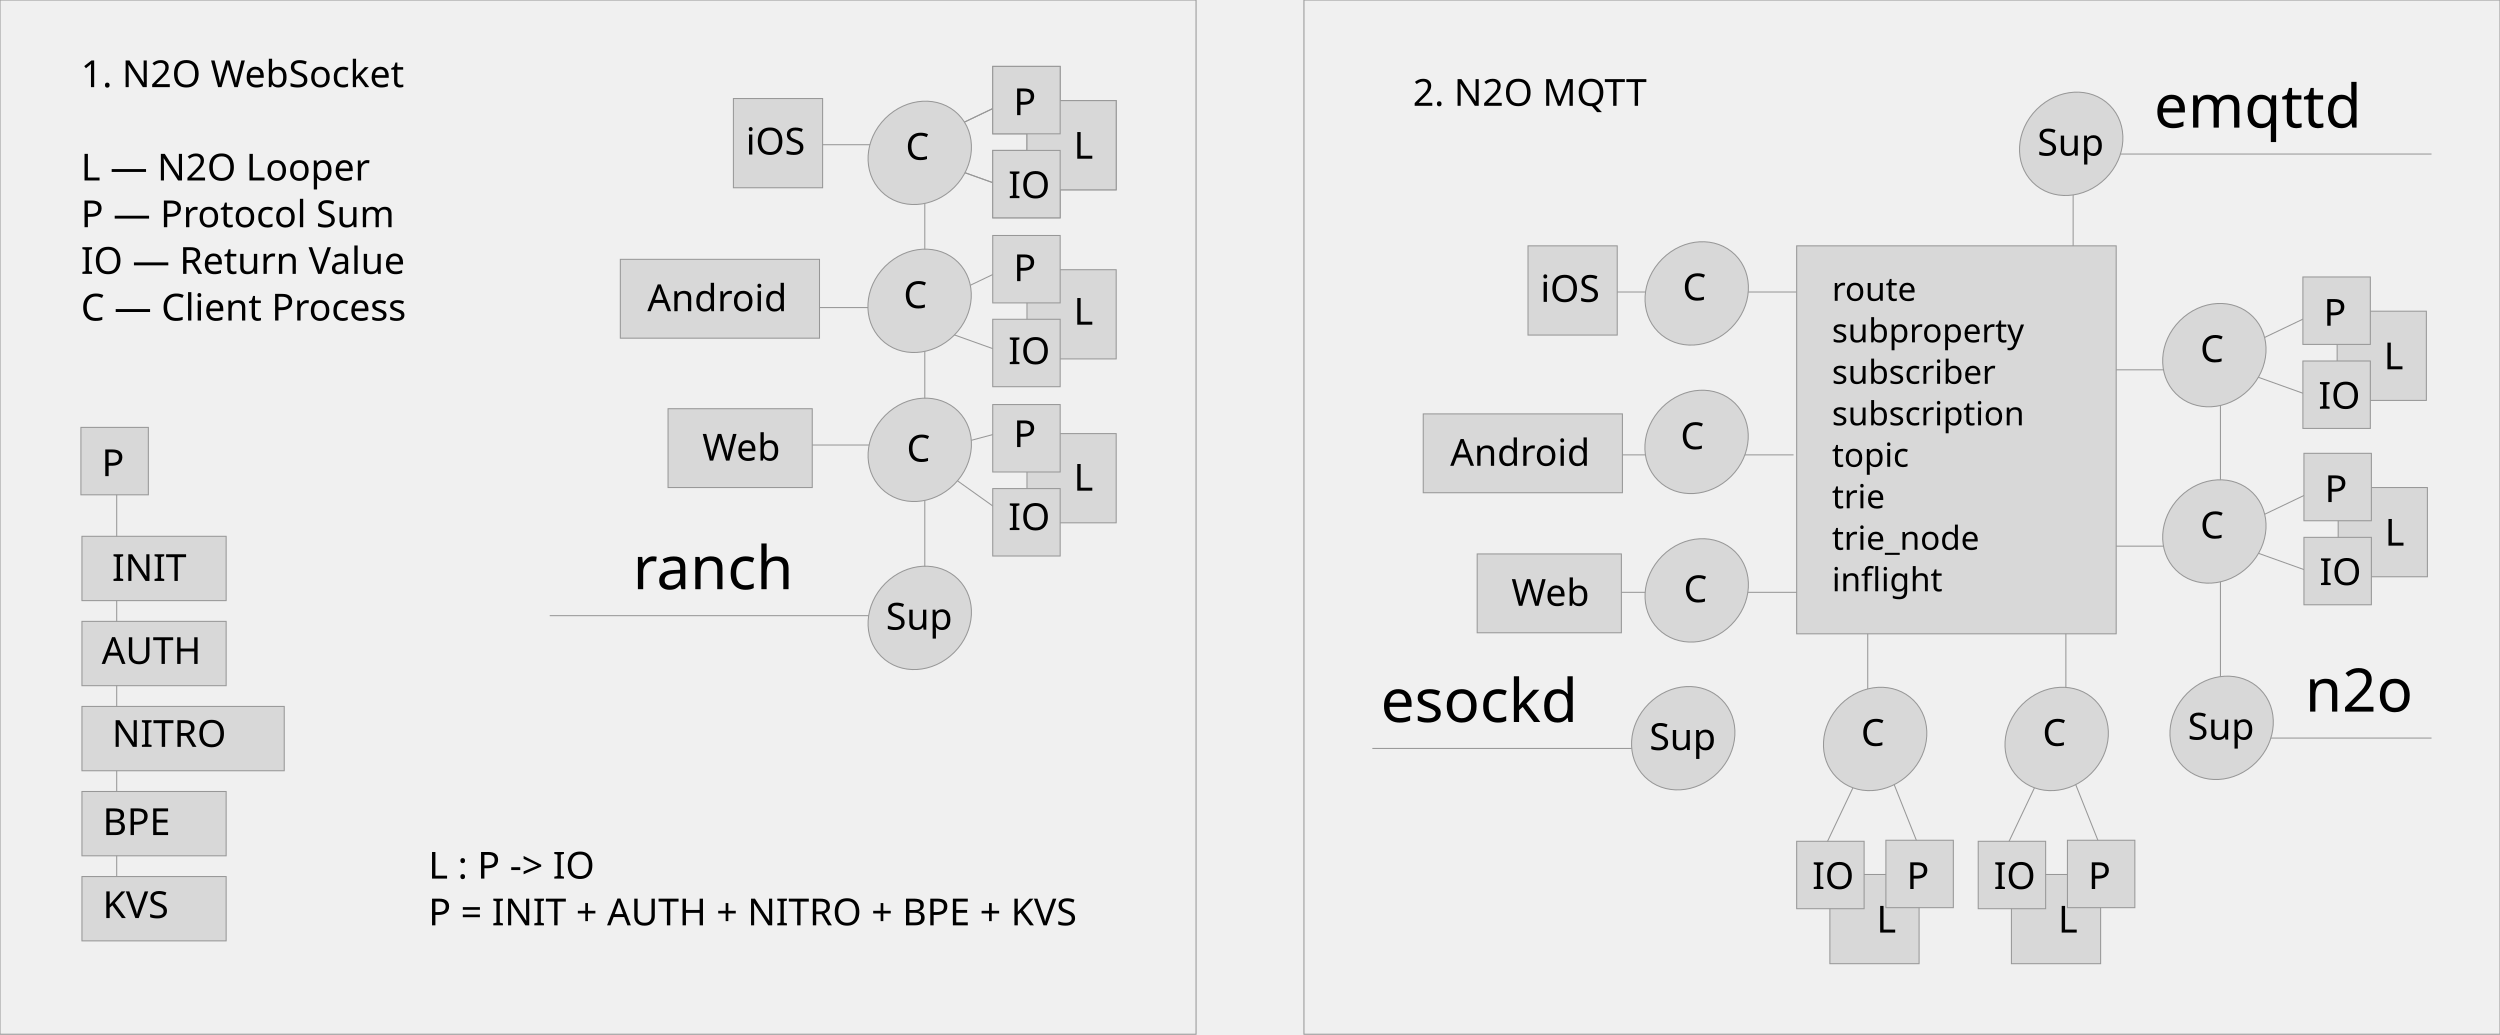
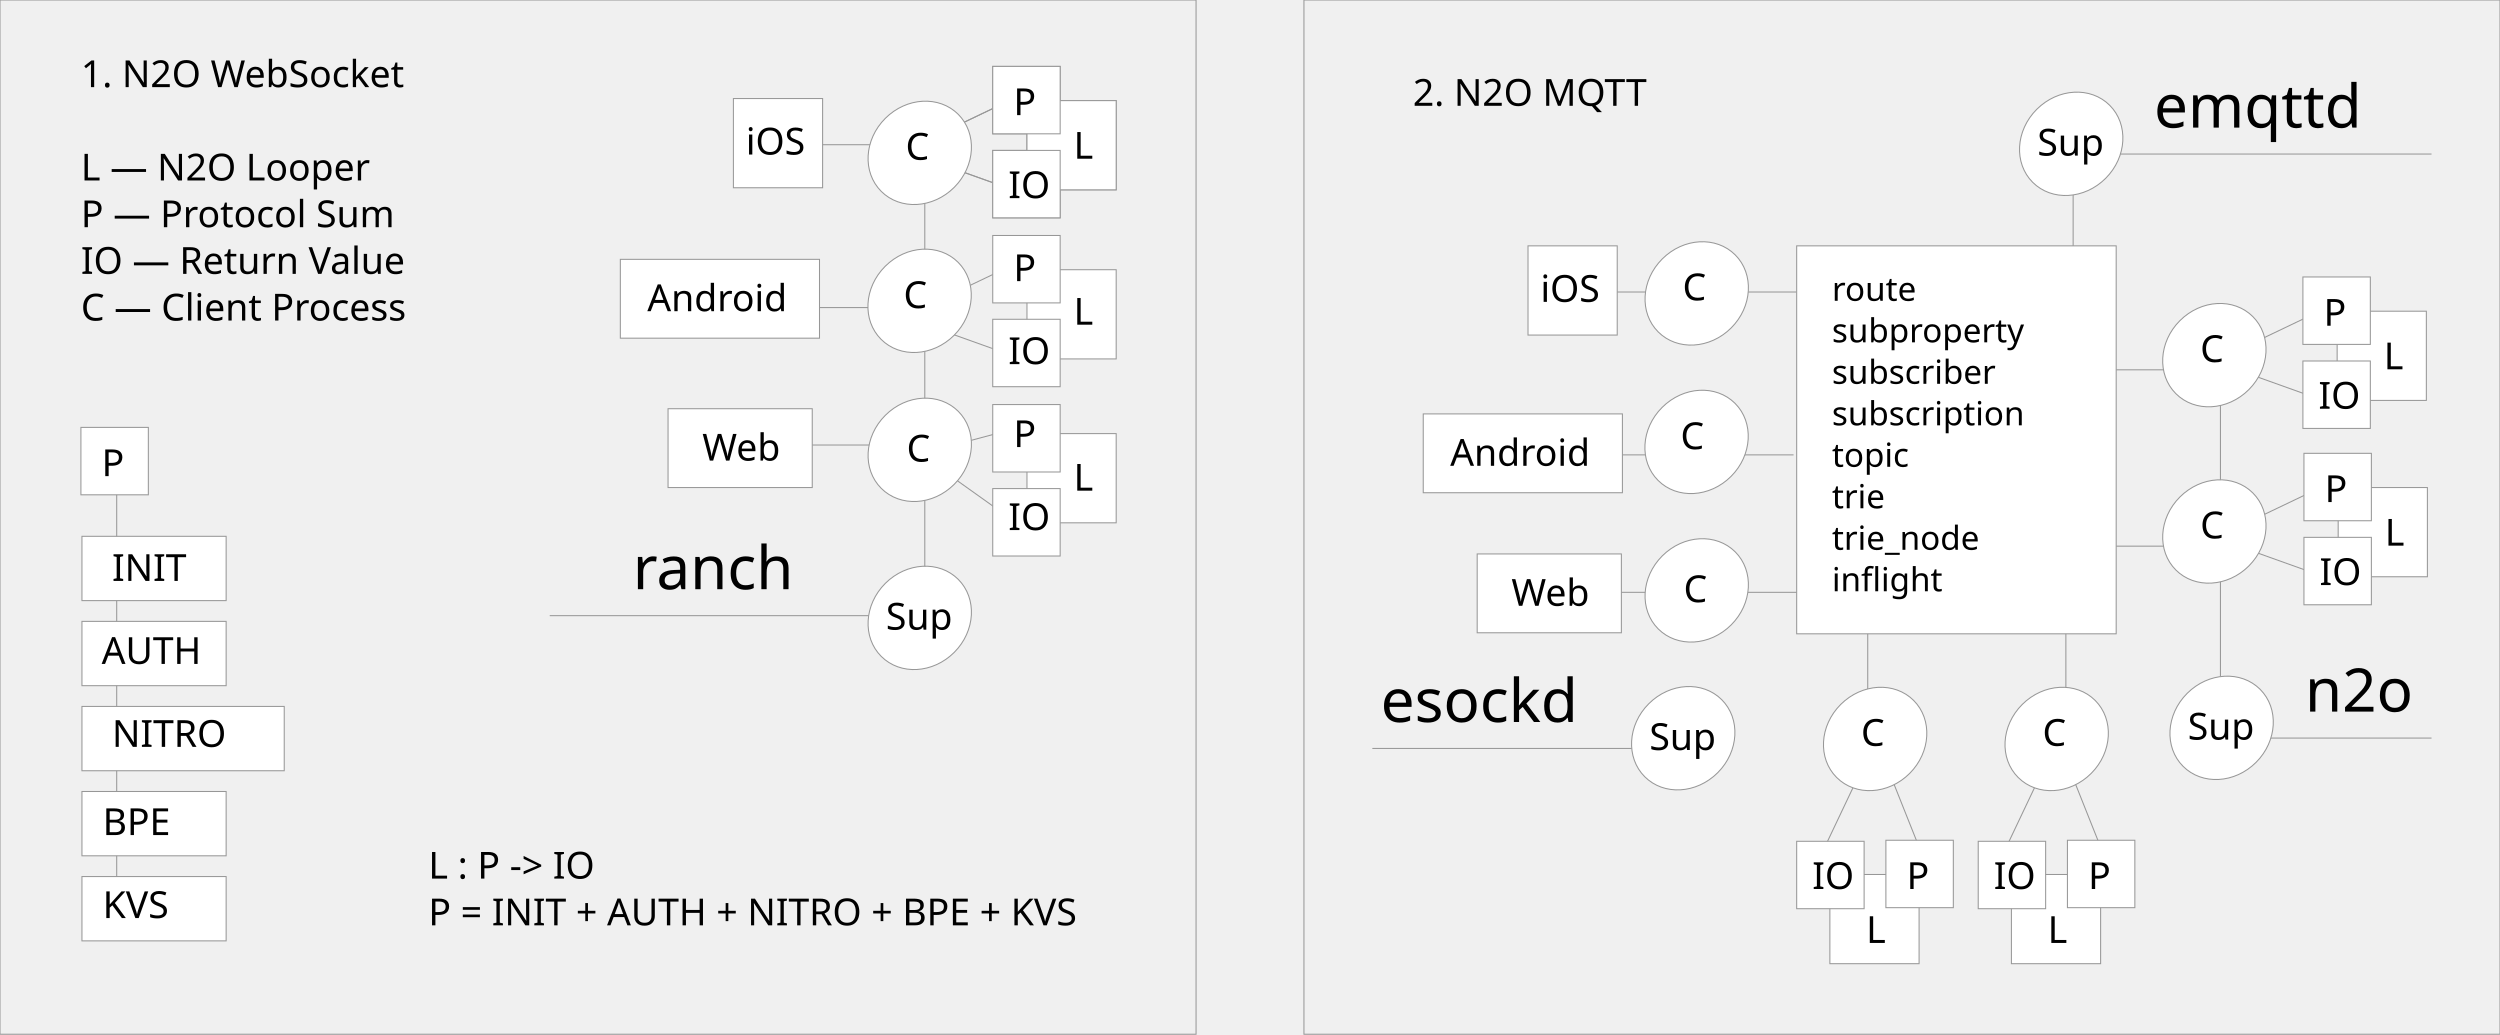
<svg xmlns="http://www.w3.org/2000/svg" width="2410px" height="997px" viewBox="0 0 2410 997" version="1.1">
  <defs />
  <g id="Page-1" stroke="none" stroke-width="1" fill="none" fill-rule="evenodd">
    <g id="WebSocket-+-MQTT">
      <g id="WebSocket">
        <g id="Group-+-Rectangle-35">
          <g id="Group" transform="translate(78, 50)">
            <g transform="translate(0, 362)">
              <path d="M34.5,55.5 L34.5,472.5" id="Line-Copy-9" stroke="#979797" stroke-linecap="square" />
              <g id="Rectangle-13-+-INIT" transform="translate(1, 105)">
-                 <rect id="Rectangle-13" stroke="#979797" fill="#D8D8D8" x="0" y="0" width="139" height="62" />
+                 <rect id="Rectangle-13" stroke="#979797" fill="#FFFFFF" x="0" y="0" width="139" height="62" />
                <text id="INIT" font-family="Geometria" font-size="36" font-weight="260" fill="#000000">
                  <tspan x="29" y="43">INIT</tspan>
                </text>
              </g>
              <g id="Rectangle-1-Copy-6-+-P-Copy-3">
-                 <rect id="Rectangle-1-Copy-6" stroke="#979797" fill="#D8D8D8" x="0" y="0" width="65" height="65" />
+                 <rect id="Rectangle-1-Copy-6" stroke="#979797" fill="#FFFFFF" x="0" y="0" width="65" height="65" />
                <text id="P-Copy-3" font-family="Geometria" font-size="36" font-weight="260" fill="#000000">
                  <tspan x="20" y="47">P</tspan>
                </text>
              </g>
              <g id="Rectangle-13-Copy-2-+-NITRO" transform="translate(1, 269)">
-                 <rect id="Rectangle-13-Copy-2" stroke="#979797" fill="#D8D8D8" x="0" y="0" width="195" height="62" />
+                 <rect id="Rectangle-13-Copy-2" stroke="#979797" fill="#FFFFFF" x="0" y="0" width="195" height="62" />
                <text id="NITRO" font-family="Geometria" font-size="36" font-weight="260" fill="#000000">
                  <tspan x="29" y="39">NITRO</tspan>
                </text>
              </g>
              <g id="Rectangle-13-Copy-3-+-BPE" transform="translate(1, 351)">
-                 <rect id="Rectangle-13-Copy-3" stroke="#979797" fill="#D8D8D8" x="0" y="0" width="139" height="62" />
+                 <rect id="Rectangle-13-Copy-3" stroke="#979797" fill="#FFFFFF" x="0" y="0" width="139" height="62" />
                <text id="BPE" font-family="Geometria" font-size="36" font-weight="260" fill="#000000">
                  <tspan x="20" y="42">BPE</tspan>
                </text>
              </g>
              <g id="Rectangle-13-Copy-4-+-KVS" transform="translate(1, 433)">
-                 <rect id="Rectangle-13-Copy-4" stroke="#979797" fill="#D8D8D8" x="0" y="0" width="139" height="62" />
+                 <rect id="Rectangle-13-Copy-4" stroke="#979797" fill="#FFFFFF" x="0" y="0" width="139" height="62" />
                <text id="KVS" font-family="Geometria" font-size="36" font-weight="260" fill="#000000">
                  <tspan x="20" y="40">KVS</tspan>
                </text>
              </g>
              <g id="Rectangle-13-Copy-+-AUTH" transform="translate(1, 187)">
-                 <rect id="Rectangle-13-Copy" stroke="#979797" fill="#D8D8D8" x="0" y="0" width="139" height="62" />
+                 <rect id="Rectangle-13-Copy" stroke="#979797" fill="#FFFFFF" x="0" y="0" width="139" height="62" />
                <text id="AUTH" font-family="Geometria" font-size="36" font-weight="260" fill="#000000">
                  <tspan x="19" y="41">AUTH</tspan>
                </text>
              </g>
            </g>
            <text id="1.-N2O-WebSocket" font-family="Geometria" font-size="36" font-weight="260" fill="#000000">
              <tspan x="0" y="34">1. N2O WebSocket</tspan>
              <tspan x="0" y="79" />
              <tspan x="0" y="124">L — N2O Looper</tspan>
              <tspan x="0" y="169">P — Protocol Sum</tspan>
              <tspan x="0" y="214">IO — Return Value</tspan>
              <tspan x="0" y="259">C — Client Process</tspan>
            </text>
            <text id="L-:-P--&gt;-IO" font-family="Geometria" font-size="36" font-weight="260" fill="#000000">
              <tspan x="335" y="797">L : P -&gt; IO</tspan>
              <tspan x="335" y="842">P = INIT + AUTH + NITRO + BPE + KVS</tspan>
            </text>
            <g transform="translate(452, 14)">
              <g id="Line-+-Rectangle-7-Copy-+-iOS" transform="translate(177, 31)">
                <path d="M43.5,44.5 L168.5,44.5" id="Line" stroke="#979797" stroke-linecap="square" />
                <g id="Rectangle-7-Copy-+-iOS">
-                   <rect id="Rectangle-7-Copy" stroke="#979797" fill="#D8D8D8" x="0" y="0" width="86" height="86" />
+                   <rect id="Rectangle-7-Copy" stroke="#979797" fill="#FFFFFF" x="0" y="0" width="86" height="86" />
                  <text id="iOS" font-family="Geometria" font-size="36" font-weight="260" fill="#000000">
                    <tspan x="12" y="54">iOS</tspan>
                  </text>
                </g>
              </g>
              <g id="Line-Copy-+-Rectangle-18-+-Android" transform="translate(68, 186)">
                <path d="M164.143,46.5 L260.143,46.5" id="Line-Copy" stroke="#979797" stroke-linecap="square" />
                <g id="Rectangle-18-+-Android">
-                   <rect id="Rectangle-18" stroke="#979797" fill="#D8D8D8" x="0" y="0" width="192" height="76" />
+                   <rect id="Rectangle-18" stroke="#979797" fill="#FFFFFF" x="0" y="0" width="192" height="76" />
                  <text id="Android" font-family="Geometria" font-size="36" font-weight="260" fill="#000000">
                    <tspan x="26" y="50">Android</tspan>
                  </text>
                </g>
              </g>
              <g id="Line-Copy-2-+-Rectangle-18-Copy-+-Web" transform="translate(114, 330)">
                <path d="M114.5,35 L237,35" id="Line-Copy-2" stroke="#979797" stroke-linecap="square" />
                <g id="Rectangle-18-Copy-+-Web">
-                   <rect id="Rectangle-18-Copy" stroke="#979797" fill="#D8D8D8" x="0" y="0" width="139" height="76" />
+                   <rect id="Rectangle-18-Copy" stroke="#979797" fill="#FFFFFF" x="0" y="0" width="139" height="76" />
                  <text id="Web" font-family="Geometria" font-size="36" font-weight="260" fill="#000000">
                    <tspan x="33" y="50">Web</tspan>
                  </text>
                </g>
              </g>
              <g>
                <g>
                  <g id="Line-Copy-3-+-Line-Copy-4-+-Rectangle-7-Copy-2-+-L-+-Rectangle-1-+-P-+-Rectangle-1-Copy-+-IO" transform="translate(341, 0)">
                    <path d="M0.5,81.5 L113.5,27.5" id="Line-Copy-3" stroke="#979797" stroke-linecap="square" />
                    <path d="M0.5,81.5 L109.5,120.5" id="Line-Copy-4" stroke="#979797" stroke-linecap="square" />
                    <g id="Rectangle-7-Copy-2-+-L-+-Rectangle-1-+-P-+-Rectangle-1-Copy-+-IO" transform="translate(86, 0)">
                      <g id="Rectangle-7-Copy-2-+-L" transform="translate(33, 33)">
                        <rect id="Rectangle-7-Copy-2" stroke="#979797" fill="#D8D8D8" x="0" y="0" width="86" height="86" />
                        <text id="L" font-family="Geometria" font-size="36" font-weight="260" fill="#000000">
                          <tspan x="45" y="56">L</tspan>
                        </text>
                      </g>
                      <g id="Rectangle-1-+-P">
                        <rect id="Rectangle-1" stroke="#979797" fill="#D8D8D8" x="0" y="0" width="65" height="65" />
                        <text id="P" font-family="Geometria" font-size="36" font-weight="260" fill="#000000">
                          <tspan x="20" y="47">P</tspan>
                        </text>
                      </g>
                      <g id="Rectangle-1-Copy-+-IO" transform="translate(0, 81)">
                        <rect id="Rectangle-1-Copy" stroke="#979797" fill="#D8D8D8" x="0" y="0" width="65" height="65" />
                        <text id="IO" font-family="Geometria" font-size="36" font-weight="260" fill="#000000">
                          <tspan x="15" y="46">IO</tspan>
                        </text>
                      </g>
                    </g>
                  </g>
                  <g id="Line-Copy-3-+-Line-Copy-4-+-Rectangle-7-Copy-2-+-L-+-Rectangle-1-+-P-+-Rectangle-1-Copy-+-IO-Copy" transform="translate(341, 0)">
                    <path d="M0.5,81.5 L113.5,27.5" id="Line-Copy-3" stroke="#979797" stroke-linecap="square" />
                    <path d="M0.5,81.5 L109.5,120.5" id="Line-Copy-4" stroke="#979797" stroke-linecap="square" />
                    <g id="Rectangle-7-Copy-2-+-L-+-Rectangle-1-+-P-+-Rectangle-1-Copy-+-IO" transform="translate(86, 0)">
                      <g id="Rectangle-7-Copy-2-+-L" transform="translate(33, 33)">
-                         <rect id="Rectangle-7-Copy-2" stroke="#979797" fill="#D8D8D8" x="0" y="0" width="86" height="86" />
+                         <rect id="Rectangle-7-Copy-2" stroke="#979797" fill="#FFFFFF" x="0" y="0" width="86" height="86" />
                        <text id="L" font-family="Geometria" font-size="36" font-weight="260" fill="#000000">
                          <tspan x="45" y="56">L</tspan>
                        </text>
                      </g>
                      <g id="Rectangle-1-+-P">
-                         <rect id="Rectangle-1" stroke="#979797" fill="#D8D8D8" x="0" y="0" width="65" height="65" />
+                         <rect id="Rectangle-1" stroke="#979797" fill="#FFFFFF" x="0" y="0" width="65" height="65" />
                        <text id="P" font-family="Geometria" font-size="36" font-weight="260" fill="#000000">
                          <tspan x="20" y="47">P</tspan>
                        </text>
                      </g>
                      <g id="Rectangle-1-Copy-+-IO" transform="translate(0, 81)">
-                         <rect id="Rectangle-1-Copy" stroke="#979797" fill="#D8D8D8" x="0" y="0" width="65" height="65" />
+                         <rect id="Rectangle-1-Copy" stroke="#979797" fill="#FFFFFF" x="0" y="0" width="65" height="65" />
                        <text id="IO" font-family="Geometria" font-size="36" font-weight="260" fill="#000000">
                          <tspan x="15" y="46">IO</tspan>
                        </text>
                      </g>
                    </g>
                  </g>
                  <g id="Line-Copy-6-+-Line-Copy-5-+-Rectangle-7-Copy-3-+-L-Copy-+-Rectangle-1-Copy-3-+-P-Copy-+-Rectangle-1-Copy-2-+-IO-Copy" transform="translate(341, 163)">
                    <path d="M0.5,78.5 L113.5,24.5" id="Line-Copy-6" stroke="#979797" stroke-linecap="square" />
                    <path d="M0.5,78.5 L109.5,117.5" id="Line-Copy-5" stroke="#979797" stroke-linecap="square" />
                    <g id="Rectangle-7-Copy-3-+-L-Copy-+-Rectangle-1-Copy-3-+-P-Copy-+-Rectangle-1-Copy-2-+-IO-Copy" transform="translate(86, 0)">
                      <g id="Rectangle-7-Copy-3-+-L-Copy" transform="translate(33, 33)">
-                         <rect id="Rectangle-7-Copy-3" stroke="#979797" fill="#D8D8D8" x="0" y="0" width="86" height="86" />
+                         <rect id="Rectangle-7-Copy-3" stroke="#979797" fill="#FFFFFF" x="0" y="0" width="86" height="86" />
                        <text id="L-Copy" font-family="Geometria" font-size="36" font-weight="260" fill="#000000">
                          <tspan x="45" y="53">L</tspan>
                        </text>
                      </g>
                      <g id="Rectangle-1-Copy-3-+-P-Copy">
-                         <rect id="Rectangle-1-Copy-3" stroke="#979797" fill="#D8D8D8" x="0" y="0" width="65" height="65" />
+                         <rect id="Rectangle-1-Copy-3" stroke="#979797" fill="#FFFFFF" x="0" y="0" width="65" height="65" />
                        <text id="P-Copy" font-family="Geometria" font-size="36" font-weight="260" fill="#000000">
                          <tspan x="20" y="44">P</tspan>
                        </text>
                      </g>
                      <g id="Rectangle-1-Copy-2-+-IO-Copy" transform="translate(0, 80)">
-                         <rect id="Rectangle-1-Copy-2" stroke="#979797" fill="#D8D8D8" x="0" y="0.783" width="65" height="65" />
+                         <rect id="Rectangle-1-Copy-2" stroke="#979797" fill="#FFFFFF" x="0" y="0.783" width="65" height="65" />
                        <text id="IO-Copy" font-family="Geometria" font-size="36" font-weight="260" fill="#000000">
                          <tspan x="15" y="44">IO</tspan>
                        </text>
                      </g>
                    </g>
                  </g>
                  <g id="Line-Copy-8-+-Line-Copy-7-+-Rectangle-7-+-L-Copy-2-+-Rectangle-1-Copy-5-+-P-Copy-2-+-Rectangle-1-Copy-4-+-IO-Copy-2" transform="translate(356, 326)">
                    <path d="M5.5,46.5 L98.5,21.5" id="Line-Copy-8" stroke="#979797" stroke-linecap="square" />
                    <path d="M0.5,47.5 L94.5,114.5" id="Line-Copy-7" stroke="#979797" stroke-linecap="square" />
                    <g id="Rectangle-7-+-L-Copy-2-+-Rectangle-1-Copy-5-+-P-Copy-2-+-Rectangle-1-Copy-4-+-IO-Copy-2" transform="translate(71, 0)">
                      <g id="Rectangle-7-+-L-Copy-2" transform="translate(33, 28)">
-                         <rect id="Rectangle-7" stroke="#979797" fill="#D8D8D8" x="0" y="0" width="86" height="86" />
+                         <rect id="Rectangle-7" stroke="#979797" fill="#FFFFFF" x="0" y="0" width="86" height="86" />
                        <text id="L-Copy-2" font-family="Geometria" font-size="36" font-weight="260" fill="#000000">
                          <tspan x="45" y="55">L</tspan>
                        </text>
                      </g>
                      <g id="Rectangle-1-Copy-5-+-P-Copy-2">
-                         <rect id="Rectangle-1-Copy-5" stroke="#979797" fill="#D8D8D8" x="0" y="0" width="65" height="65" />
+                         <rect id="Rectangle-1-Copy-5" stroke="#979797" fill="#FFFFFF" x="0" y="0" width="65" height="65" />
                        <text id="P-Copy-2" font-family="Geometria" font-size="36" font-weight="260" fill="#000000">
                          <tspan x="20" y="41">P</tspan>
                        </text>
                      </g>
                      <g id="Rectangle-1-Copy-4-+-IO-Copy-2" transform="translate(0, 81)">
-                         <rect id="Rectangle-1-Copy-4" stroke="#979797" fill="#D8D8D8" x="0" y="0" width="65" height="65" />
+                         <rect id="Rectangle-1-Copy-4" stroke="#979797" fill="#FFFFFF" x="0" y="0" width="65" height="65" />
                        <text id="IO-Copy-2" font-family="Geometria" font-size="36" font-weight="260" fill="#000000">
                          <tspan x="15" y="40">IO</tspan>
                        </text>
                      </g>
                    </g>
                  </g>
                  <g id="Line-+-Line-+-Oval-1-Copy-3-+-Sup-+-ranch" transform="translate(0, 63)">
                    <g id="Line-+-Line-+-Oval-1-Copy-3-+-Sup">
                      <path d="M346.5,466.5 L0.429,466.5" id="Line" stroke="#979797" stroke-linecap="square" />
                      <g id="Line-+-Oval-1-Copy-3-+-Sup" transform="translate(286, 0)">
                        <g>
                          <path d="M75.5,0.5 L75.5,446.905" id="Line" stroke="#979797" stroke-linecap="square" />
                          <g id="Oval-1-Copy-3-+-Sup" transform="translate(0, 398)">
-                             <path d="M70.643,117.643 C99.638,117.643 123.143,96.6 123.143,70.643 C123.143,44.685 99.638,23.643 70.643,23.643 C41.648,23.643 18.143,44.685 18.143,70.643 C18.143,96.6 41.648,117.643 70.643,117.643 Z" id="Oval-1-Copy-3" stroke="#979797" fill="#D8D8D8" transform="translate(70.64288, 70.64288) rotate(-45) translate(-70.64288, -70.64288) " />
+                             <path d="M70.643,117.643 C99.638,117.643 123.143,96.6 123.143,70.643 C123.143,44.685 99.638,23.643 70.643,23.643 C41.648,23.643 18.143,44.685 18.143,70.643 C18.143,96.6 41.648,117.643 70.643,117.643 Z" id="Oval-1-Copy-3" stroke="#979797" fill="#FFFFFF" transform="translate(70.64288, 70.64288) rotate(-45) translate(-70.64288, -70.64288) " />
                            <text id="Sup" font-family="Geometria" font-size="36" font-weight="260" fill="#000000">
                              <tspan x="38" y="82">Sup</tspan>
                            </text>
                          </g>
                        </g>
                      </g>
                    </g>
                    <text id="ranch" font-family="Geometria" font-size="58" font-weight="260" fill="#000000">
                      <tspan x="80" y="441">ranch</tspan>
                    </text>
                  </g>
                </g>
                <g id="Oval-1-Copy-+-C-Copy" transform="translate(286, 155)">
-                   <path d="M70.5,118 C99.495,118 123,96.957 123,71 C123,45.043 99.495,24 70.5,24 C41.505,24 18,45.043 18,71 C18,96.957 41.505,118 70.5,118 Z" id="Oval-1-Copy" stroke="#979797" fill="#D8D8D8" transform="translate(70.5, 71) rotate(-45) translate(-70.5, -71) " />
+                   <path d="M70.5,118 C99.495,118 123,96.957 123,71 C123,45.043 99.495,24 70.5,24 C41.505,24 18,45.043 18,71 C18,96.957 41.505,118 70.5,118 Z" id="Oval-1-Copy" stroke="#979797" fill="#FFFFFF" transform="translate(70.5, 71) rotate(-45) translate(-70.5, -71) " />
                  <text id="C-Copy" font-family="Geometria" font-size="36" font-weight="260" fill="#000000">
                    <tspan x="55" y="78">C</tspan>
                  </text>
                </g>
                <g id="Oval-1-+-C" transform="translate(286, 13)">
-                   <path d="M70.643,117.357 C99.638,117.357 123.143,96.315 123.143,70.357 C123.143,44.4 99.638,23.357 70.643,23.357 C41.648,23.357 18.143,44.4 18.143,70.357 C18.143,96.315 41.648,117.357 70.643,117.357 Z" id="Oval-1" stroke="#979797" fill="#D8D8D8" transform="translate(70.64288, 70.35712) rotate(-45) translate(-70.64288, -70.35712) " />
+                   <path d="M70.643,117.357 C99.638,117.357 123.143,96.315 123.143,70.357 C123.143,44.4 99.638,23.357 70.643,23.357 C41.648,23.357 18.143,44.4 18.143,70.357 C18.143,96.315 41.648,117.357 70.643,117.357 Z" id="Oval-1" stroke="#979797" fill="#FFFFFF" transform="translate(70.64288, 70.35712) rotate(-45) translate(-70.64288, -70.35712) " />
                  <text id="C" font-family="Geometria" font-size="36" font-weight="260" fill="#000000">
                    <tspan x="57" y="77">C</tspan>
                  </text>
                </g>
                <g id="Oval-1-Copy-2-+-C-Copy-2" transform="translate(286, 299)">
-                   <path d="M70.643,117.643 C99.638,117.643 123.143,96.6 123.143,70.643 C123.143,44.685 99.638,23.643 70.643,23.643 C41.648,23.643 18.143,44.685 18.143,70.643 C18.143,96.6 41.648,117.643 70.643,117.643 Z" id="Oval-1-Copy-2" stroke="#979797" fill="#D8D8D8" transform="translate(70.64288, 70.64288) rotate(-45) translate(-70.64288, -70.64288) " />
+                   <path d="M70.643,117.643 C99.638,117.643 123.143,96.6 123.143,70.643 C123.143,44.685 99.638,23.643 70.643,23.643 C41.648,23.643 18.143,44.685 18.143,70.643 C18.143,96.6 41.648,117.643 70.643,117.643 Z" id="Oval-1-Copy-2" stroke="#979797" fill="#FFFFFF" transform="translate(70.64288, 70.64288) rotate(-45) translate(-70.64288, -70.64288) " />
                  <text id="C-Copy-2" font-family="Geometria" font-size="36" font-weight="260" fill="#000000">
                    <tspan x="58" y="82">C</tspan>
                  </text>
                </g>
              </g>
            </g>
          </g>
          <rect id="Rectangle-35" stroke="#979797" x="0" y="0" width="1153" height="997" />
        </g>
      </g>
      <g id="MQTT" transform="translate(1257, 0)">
        <path d="M883.5,343.5 L883.5,700.5" id="Line" stroke="#979797" stroke-linecap="square" />
        <g id="Group-+-2.-EMQ-SCHEMA-+-Line-Copy-12-+-n2o-+-Oval-1-Copy-3-+-Sup-Copy-Copy-+-Line-Copy-13-+-esockd-+-Oval-1-Copy-3-+-Sup-Copy-Copy-Copy" transform="translate(66, 68)">
          <g id="Group-+-2.-EMQ-SCHEMA-+-Line-Copy-12-+-n2o-+-Oval-1-Copy-3-+-Sup-Copy-Copy" transform="translate(39, 0)">
            <g id="Group-+-2.-EMQ-SCHEMA">
              <g id="Group" transform="translate(10, 0)">
                <g id="Line-+-Rectangle-7-Copy-+-iOS-Copy" transform="translate(101, 169)">
                  <path d="M44.5,44.5 L258.5,44.5" id="Line" stroke="#979797" stroke-linecap="square" />
                  <g id="Rectangle-7-Copy-+-iOS">
-                     <rect id="Rectangle-7-Copy" stroke="#979797" fill="#D8D8D8" x="0" y="0" width="86" height="86" />
+                     <rect id="Rectangle-7-Copy" stroke="#979797" fill="#FFFFFF" x="0" y="0" width="86" height="86" />
                    <text id="iOS" font-family="Geometria" font-size="36" font-weight="260" fill="#000000">
                      <tspan x="12" y="54">iOS</tspan>
                    </text>
                  </g>
                </g>
                <g id="Line-Copy-+-Rectangle-18-+-Android-Copy" transform="translate(0, 331)">
                  <path d="M96.143,39.5 L356.5,39.5" id="Line-Copy" stroke="#979797" stroke-linecap="square" />
                  <g id="Rectangle-18-+-Android">
-                     <rect id="Rectangle-18" stroke="#979797" fill="#D8D8D8" x="0" y="0" width="192" height="76" />
+                     <rect id="Rectangle-18" stroke="#979797" fill="#FFFFFF" x="0" y="0" width="192" height="76" />
                    <text id="Android" font-family="Geometria" font-size="36" font-weight="260" fill="#000000">
                      <tspan x="26" y="50">Android</tspan>
                    </text>
                  </g>
                </g>
                <g id="Line-Copy-2-+-Rectangle-18-Copy-+-Web-Copy" transform="translate(52, 466)">
                  <path d="M40.5,37 L311.5,37" id="Line-Copy-2" stroke="#979797" stroke-linecap="square" />
                  <g id="Rectangle-18-Copy-+-Web">
-                     <rect id="Rectangle-18-Copy" stroke="#979797" fill="#D8D8D8" x="0" y="0" width="139" height="76" />
+                     <rect id="Rectangle-18-Copy" stroke="#979797" fill="#FFFFFF" x="0" y="0" width="139" height="76" />
                    <text id="Web" font-family="Geometria" font-size="36" font-weight="260" fill="#000000">
                      <tspan x="33" y="50">Web</tspan>
                    </text>
                  </g>
                </g>
                <g id="Oval-1-Copy-+-C-Copy-Copy" transform="translate(193, 287)">
-                   <path d="M70.5,118 C99.495,118 123,96.957 123,71 C123,45.043 99.495,24 70.5,24 C41.505,24 18,45.043 18,71 C18,96.957 41.505,118 70.5,118 Z" id="Oval-1-Copy" stroke="#979797" fill="#D8D8D8" transform="translate(70.5, 71) rotate(-45) translate(-70.5, -71) " />
+                   <path d="M70.5,118 C99.495,118 123,96.957 123,71 C123,45.043 99.495,24 70.5,24 C41.505,24 18,45.043 18,71 C18,96.957 41.505,118 70.5,118 Z" id="Oval-1-Copy" stroke="#979797" fill="#FFFFFF" transform="translate(70.5, 71) rotate(-45) translate(-70.5, -71) " />
                  <text id="C-Copy" font-family="Geometria" font-size="36" font-weight="260" fill="#000000">
                    <tspan x="55" y="78">C</tspan>
                  </text>
                </g>
-                 <g id="Oval-1-+-C-Copy-4" transform="translate(193, 144.5)">
-                   <path d="M70.643,117.357 C99.638,117.357 123.143,96.315 123.143,70.357 C123.143,44.4 99.638,23.357 70.643,23.357 C41.648,23.357 18.143,44.4 18.143,70.357 C18.143,96.315 41.648,117.357 70.643,117.357 Z" id="Oval-1" stroke="#979797" fill="#D8D8D8" transform="translate(70.64288, 70.35712) rotate(-45) translate(-70.64288, -70.35712) " />
+                 <g id="Oval-1-+-C-Copy-4" transform="translate(193, 143.5)">
+                   <path d="M70.643,118.357 C99.638,118.357 123.143,97.315 123.143,71.357 C123.143,45.4 99.638,24.357 70.643,24.357 C41.648,24.357 18.143,45.4 18.143,71.357 C18.143,97.315 41.648,118.357 70.643,118.357 Z" id="Oval-1" stroke="#979797" fill="#FFFFFF" transform="translate(70.64288, 71.35712) rotate(-45) translate(-70.64288, -71.35712) " />
                  <text id="C" font-family="Geometria" font-size="36" font-weight="260" fill="#000000">
-                     <tspan x="57" y="77">C</tspan>
+                     <tspan x="57" y="78">C</tspan>
                  </text>
                </g>
                <g id="Oval-1-Copy-2-+-C-Copy-2-Copy" transform="translate(193, 430.5)">
-                   <path d="M70.643,117.643 C99.638,117.643 123.143,96.6 123.143,70.643 C123.143,44.685 99.638,23.643 70.643,23.643 C41.648,23.643 18.143,44.685 18.143,70.643 C18.143,96.6 41.648,117.643 70.643,117.643 Z" id="Oval-1-Copy-2" stroke="#979797" fill="#D8D8D8" transform="translate(70.64288, 70.64288) rotate(-45) translate(-70.64288, -70.64288) " />
+                   <path d="M70.643,117.643 C99.638,117.643 123.143,96.6 123.143,70.643 C123.143,44.685 99.638,23.643 70.643,23.643 C41.648,23.643 18.143,44.685 18.143,70.643 C18.143,96.6 41.648,117.643 70.643,117.643 Z" id="Oval-1-Copy-2" stroke="#979797" fill="#FFFFFF" transform="translate(70.64288, 70.64288) rotate(-45) translate(-70.64288, -70.64288) " />
                  <text id="C-Copy-2" font-family="Geometria" font-size="36" font-weight="260" fill="#000000">
                    <tspan x="58" y="82">C</tspan>
                  </text>
                </g>
                <g id="Line-Copy-3-+-Line-Copy-4-+-Rectangle-7-Copy-2-+-L-+-Rectangle-1-+-P-+-Rectangle-1-Copy-+-IO-Copy-Copy-Copy-Copy-+-Oval-1-+-C-Copy-3-+-Line-+-Line-+-Line-Copy-10-+-Rectangle-28-+-Line-Copy-3-+-Line-Copy-4-+-Rectangle-7-Copy-2-+-L-+-Rectangle-1-+-P-+-Rectangle-1-Copy-+-IO-Copy-Copy-+-Oval-1-+-C-Copy-+-Line-Copy-3-+-Line-Copy-4-+-Rectangle-7-Copy-2-+-L-+-Rectangle-1-+-P-+-Rectangle-1-Copy-+-IO-Copy-Copy-Copy-+-Oval-1-+-C-Copy-2-+-Oval-1-Copy-3-+-Sup-Copy-+-Line-+-Line-+-Line-Copy-3-+-Line-Copy-4-+-Rectangle-7-Copy-2-+-L-+-Rectangle-1-+-P-+-Rectangle-1-Copy-+-IO-Copy-Copy-Copy-Copy-+-Oval-1-+-C-Copy-3-Copy" transform="translate(360, 0)">
                  <g id="Line-+-Line-+-Line-Copy-10-+-Rectangle-28-+-Line-Copy-3-+-Line-Copy-4-+-Rectangle-7-Copy-2-+-L-+-Rectangle-1-+-P-+-Rectangle-1-Copy-+-IO-Copy-Copy-+-Oval-1-+-C-Copy-+-Line-Copy-3-+-Line-Copy-4-+-Rectangle-7-Copy-2-+-L-+-Rectangle-1-+-P-+-Rectangle-1-Copy-+-IO-Copy-Copy-Copy-+-Oval-1-+-C-Copy-2-+-Oval-1-Copy-3-+-Sup-Copy-+-Line-+-Line">
                    <path d="M259.5,660.5 L259.5,486.5" id="Line" stroke="#979797" stroke-linecap="square" />
                    <path d="M68.5,631.5 L68.5,505.5" id="Line" stroke="#979797" stroke-linecap="square" />
                    <g id="Line-+-Line-+-Line-Copy-10-+-Rectangle-28-+-Line-Copy-3-+-Line-Copy-4-+-Rectangle-7-Copy-2-+-L-+-Rectangle-1-+-P-+-Rectangle-1-Copy-+-IO-Copy-Copy-+-Oval-1-+-C-Copy-+-Line-Copy-3-+-Line-Copy-4-+-Rectangle-7-Copy-2-+-L-+-Rectangle-1-+-P-+-Rectangle-1-Copy-+-IO-Copy-Copy-Copy-+-Oval-1-+-C-Copy-2-+-Oval-1-Copy-3-+-Sup-Copy">
                      <path d="M611.5,80.5 L265.429,80.5" id="Line-Copy-11" stroke="#979797" stroke-linecap="square" />
                      <text id="emqttd" font-family="Geometria" font-size="58" font-weight="260" fill="#000000">
                        <tspan x="344.5" y="55">emqttd</tspan>
                      </text>
                      <path d="M266.5,73.5 L266.5,244.5" id="Line" stroke="#979797" stroke-linecap="square" />
                      <g id="Line-+-Line-Copy-10-+-Rectangle-28-+-Line-Copy-3-+-Line-Copy-4-+-Rectangle-7-Copy-2-+-L-+-Rectangle-1-+-P-+-Rectangle-1-Copy-+-IO-Copy-Copy-+-Oval-1-+-C-Copy-+-Line-Copy-3-+-Line-Copy-4-+-Rectangle-7-Copy-2-+-L-+-Rectangle-1-+-P-+-Rectangle-1-Copy-+-IO-Copy-Copy-Copy-+-Oval-1-+-C-Copy-2" transform="translate(0, 169)">
                        <g id="Line-+-Line-Copy-10-+-Rectangle-28" stroke="#979797">
                          <path d="M381.5,119.5 L261.5,119.5" id="Line" stroke-linecap="square" />
                          <path d="M381.5,289.5 L261.5,289.5" id="Line-Copy-10" stroke-linecap="square" />
-                           <rect id="Rectangle-28" fill="#D8D8D8" x="0" y="0" width="308" height="374" />
+                           <rect id="Rectangle-28" fill="#FFFFFF" x="0" y="0" width="308" height="374" />
                        </g>
                        <g id="Line-Copy-3-+-Line-Copy-4-+-Rectangle-7-Copy-2-+-L-+-Rectangle-1-+-P-+-Rectangle-1-Copy-+-IO-Copy-Copy-+-Oval-1-+-C-Copy" transform="translate(332, 30)">
                          <g id="Line-Copy-3-+-Line-Copy-4-+-Rectangle-7-Copy-2-+-L-+-Rectangle-1-+-P-+-Rectangle-1-Copy-+-IO-Copy-Copy" transform="translate(70, 0)">
                            <path d="M0.5,81.5 L113.5,27.5" id="Line-Copy-3" stroke="#979797" stroke-linecap="square" />
                            <path d="M0.5,81.5 L109.5,120.5" id="Line-Copy-4" stroke="#979797" stroke-linecap="square" />
                            <g id="Rectangle-7-Copy-2-+-L-+-Rectangle-1-+-P-+-Rectangle-1-Copy-+-IO" transform="translate(86, 0)">
                              <g id="Rectangle-7-Copy-2-+-L" transform="translate(33, 33)">
-                                 <rect id="Rectangle-7-Copy-2" stroke="#979797" fill="#D8D8D8" x="0" y="0" width="86" height="86" />
+                                 <rect id="Rectangle-7-Copy-2" stroke="#979797" fill="#FFFFFF" x="0" y="0" width="86" height="86" />
                                <text id="L" font-family="Geometria" font-size="36" font-weight="260" fill="#000000">
                                  <tspan x="45" y="56">L</tspan>
                                </text>
                              </g>
                              <g id="Rectangle-1-+-P">
-                                 <rect id="Rectangle-1" stroke="#979797" fill="#D8D8D8" x="0" y="0" width="65" height="65" />
+                                 <rect id="Rectangle-1" stroke="#979797" fill="#FFFFFF" x="0" y="0" width="65" height="65" />
                                <text id="P" font-family="Geometria" font-size="36" font-weight="260" fill="#000000">
                                  <tspan x="20" y="47">P</tspan>
                                </text>
                              </g>
                              <g id="Rectangle-1-Copy-+-IO" transform="translate(0, 81)">
-                                 <rect id="Rectangle-1-Copy" stroke="#979797" fill="#D8D8D8" x="0" y="0" width="65" height="65" />
+                                 <rect id="Rectangle-1-Copy" stroke="#979797" fill="#FFFFFF" x="0" y="0" width="65" height="65" />
                                <text id="IO" font-family="Geometria" font-size="36" font-weight="260" fill="#000000">
                                  <tspan x="15" y="46">IO</tspan>
                                </text>
                              </g>
                            </g>
                          </g>
-                           <g id="Oval-1-+-C-Copy" transform="translate(0, 5)">
-                             <path d="M70.643,117.357 C99.638,117.357 123.143,96.315 123.143,70.357 C123.143,44.4 99.638,23.357 70.643,23.357 C41.648,23.357 18.143,44.4 18.143,70.357 C18.143,96.315 41.648,117.357 70.643,117.357 Z" id="Oval-1" stroke="#979797" fill="#D8D8D8" transform="translate(70.64288, 70.35712) rotate(-45) translate(-70.64288, -70.35712) " />
+                           <g id="Oval-1-+-C-Copy" transform="translate(0, 4)">
+                             <path d="M70.643,118.357 C99.638,118.357 123.143,97.315 123.143,71.357 C123.143,45.4 99.638,24.357 70.643,24.357 C41.648,24.357 18.143,45.4 18.143,71.357 C18.143,97.315 41.648,118.357 70.643,118.357 Z" id="Oval-1" stroke="#979797" fill="#FFFFFF" transform="translate(70.64288, 71.35712) rotate(-45) translate(-70.64288, -71.35712) " />
                            <text id="C" font-family="Geometria" font-size="36" font-weight="260" fill="#000000">
-                               <tspan x="57" y="77">C</tspan>
+                               <tspan x="57" y="78">C</tspan>
                            </text>
                          </g>
                        </g>
                        <g id="Line-Copy-3-+-Line-Copy-4-+-Rectangle-7-Copy-2-+-L-+-Rectangle-1-+-P-+-Rectangle-1-Copy-+-IO-Copy-Copy-Copy-+-Oval-1-+-C-Copy-2" transform="translate(332, 200)">
                          <g id="Line-Copy-3-+-Line-Copy-4-+-Rectangle-7-Copy-2-+-L-+-Rectangle-1-+-P-+-Rectangle-1-Copy-+-IO-Copy-Copy-Copy" transform="translate(71, 0)">
                            <path d="M0.5,81.5 L113.5,27.5" id="Line-Copy-3" stroke="#979797" stroke-linecap="square" />
                            <path d="M0.5,81.5 L109.5,120.5" id="Line-Copy-4" stroke="#979797" stroke-linecap="square" />
                            <g id="Rectangle-7-Copy-2-+-L-+-Rectangle-1-+-P-+-Rectangle-1-Copy-+-IO" transform="translate(86, 0)">
                              <g id="Rectangle-7-Copy-2-+-L" transform="translate(33, 33)">
-                                 <rect id="Rectangle-7-Copy-2" stroke="#979797" fill="#D8D8D8" x="0" y="0" width="86" height="86" />
+                                 <rect id="Rectangle-7-Copy-2" stroke="#979797" fill="#FFFFFF" x="0" y="0" width="86" height="86" />
                                <text id="L" font-family="Geometria" font-size="36" font-weight="260" fill="#000000">
                                  <tspan x="45" y="56">L</tspan>
                                </text>
                              </g>
                              <g id="Rectangle-1-+-P">
-                                 <rect id="Rectangle-1" stroke="#979797" fill="#D8D8D8" x="0" y="0" width="65" height="65" />
+                                 <rect id="Rectangle-1" stroke="#979797" fill="#FFFFFF" x="0" y="0" width="65" height="65" />
                                <text id="P" font-family="Geometria" font-size="36" font-weight="260" fill="#000000">
                                  <tspan x="20" y="47">P</tspan>
                                </text>
                              </g>
                              <g id="Rectangle-1-Copy-+-IO" transform="translate(0, 81)">
-                                 <rect id="Rectangle-1-Copy" stroke="#979797" fill="#D8D8D8" x="0" y="0" width="65" height="65" />
+                                 <rect id="Rectangle-1-Copy" stroke="#979797" fill="#FFFFFF" x="0" y="0" width="65" height="65" />
                                <text id="IO" font-family="Geometria" font-size="36" font-weight="260" fill="#000000">
                                  <tspan x="15" y="46">IO</tspan>
                                </text>
                              </g>
                            </g>
                          </g>
                          <g id="Oval-1-+-C-Copy-2" transform="translate(0, 5)">
-                             <path d="M70.643,117.357 C99.638,117.357 123.143,96.315 123.143,70.357 C123.143,44.4 99.638,23.357 70.643,23.357 C41.648,23.357 18.143,44.4 18.143,70.357 C18.143,96.315 41.648,117.357 70.643,117.357 Z" id="Oval-1" stroke="#979797" fill="#D8D8D8" transform="translate(70.64288, 70.35712) rotate(-45) translate(-70.64288, -70.35712) " />
+                             <path d="M70.643,117.357 C99.638,117.357 123.143,96.315 123.143,70.357 C123.143,44.4 99.638,23.357 70.643,23.357 C41.648,23.357 18.143,44.4 18.143,70.357 C18.143,96.315 41.648,117.357 70.643,117.357 Z" id="Oval-1" stroke="#979797" fill="#FFFFFF" transform="translate(70.64288, 70.35712) rotate(-45) translate(-70.64288, -70.35712) " />
                            <text id="C" font-family="Geometria" font-size="36" font-weight="260" fill="#000000">
                              <tspan x="57" y="77">C</tspan>
                            </text>
                          </g>
                        </g>
                      </g>
                      <g id="Oval-1-Copy-3-+-Sup-Copy" transform="translate(194, 0)">
-                         <path d="M70.643,117.643 C99.638,117.643 123.143,96.6 123.143,70.643 C123.143,44.685 99.638,23.643 70.643,23.643 C41.648,23.643 18.143,44.685 18.143,70.643 C18.143,96.6 41.648,117.643 70.643,117.643 Z" id="Oval-1-Copy-3" stroke="#979797" fill="#D8D8D8" transform="translate(70.64288, 70.64288) rotate(-45) translate(-70.64288, -70.64288) " />
+                         <path d="M70.643,117.643 C99.638,117.643 123.143,96.6 123.143,70.643 C123.143,44.685 99.638,23.643 70.643,23.643 C41.648,23.643 18.143,44.685 18.143,70.643 C18.143,96.6 41.648,117.643 70.643,117.643 Z" id="Oval-1-Copy-3" stroke="#979797" fill="#FFFFFF" transform="translate(70.64288, 70.64288) rotate(-45) translate(-70.64288, -70.64288) " />
                        <text id="Sup" font-family="Geometria" font-size="36" font-weight="260" fill="#000000">
                          <tspan x="38" y="82">Sup</tspan>
                        </text>
                      </g>
                    </g>
                  </g>
                  <g id="Line-Copy-3-+-Line-Copy-4-+-Rectangle-7-Copy-2-+-L-+-Rectangle-1-+-P-+-Rectangle-1-Copy-+-IO-Copy-Copy-Copy-Copy-+-Oval-1-+-C-Copy-3" transform="translate(34, 192)">
                    <g id="Line-Copy-3-+-Line-Copy-4-+-Rectangle-7-Copy-2-+-L-+-Rectangle-1-+-P-+-Rectangle-1-Copy-+-IO-Copy-Copy-Copy-Copy" transform="translate(141, 452)">
                      <path d="M76.5,0.5 L131.5,138.5" id="Line-Copy-3" stroke="#979797" stroke-linecap="square" />
                      <path d="M76.5,0.5 L20.5,118.5" id="Line-Copy-4" stroke="#979797" stroke-linecap="square" />
                      <g id="Rectangle-7-Copy-2-+-L-+-Rectangle-1-+-P-+-Rectangle-1-Copy-+-IO" transform="translate(0, 98)">
                        <g id="Rectangle-7-Copy-2-+-L" transform="translate(32, 33)">
-                           <rect id="Rectangle-7-Copy-2" stroke="#979797" fill="#D8D8D8" x="0" y="0" width="86" height="86" />
+                           <rect id="Rectangle-7-Copy-2" stroke="#979797" fill="#FFFFFF" x="0" y="0" width="86" height="86" />
                          <text id="L" font-family="Geometria" font-size="36" font-weight="260" fill="#000000">
-                             <tspan x="45" y="56">L</tspan>
+                             <tspan x="35" y="66">L</tspan>
                          </text>
                        </g>
                        <g id="Rectangle-1-+-P" transform="translate(86, 0)">
-                           <rect id="Rectangle-1" stroke="#979797" fill="#D8D8D8" x="0" y="0" width="65" height="65" />
+                           <rect id="Rectangle-1" stroke="#979797" fill="#FFFFFF" x="0" y="0" width="65" height="65" />
                          <text id="P" font-family="Geometria" font-size="36" font-weight="260" fill="#000000">
                            <tspan x="20" y="47">P</tspan>
                          </text>
                        </g>
                        <g id="Rectangle-1-Copy-+-IO" transform="translate(0, 1)">
-                           <rect id="Rectangle-1-Copy" stroke="#979797" fill="#D8D8D8" x="0" y="0" width="65" height="65" />
+                           <rect id="Rectangle-1-Copy" stroke="#979797" fill="#FFFFFF" x="0" y="0" width="65" height="65" />
                          <text id="IO" font-family="Geometria" font-size="36" font-weight="260" fill="#000000">
                            <tspan x="15" y="46">IO</tspan>
                          </text>
                        </g>
                      </g>
                    </g>
                    <g id="Oval-1-+-C-Copy-3" transform="translate(146, 382)">
-                       <path d="M70.643,117.357 C99.638,117.357 123.143,96.315 123.143,70.357 C123.143,44.4 99.638,23.357 70.643,23.357 C41.648,23.357 18.143,44.4 18.143,70.357 C18.143,96.315 41.648,117.357 70.643,117.357 Z" id="Oval-1" stroke="#979797" fill="#D8D8D8" transform="translate(70.64288, 70.35712) rotate(-45) translate(-70.64288, -70.35712) " />
+                       <path d="M70.643,117.357 C99.638,117.357 123.143,96.315 123.143,70.357 C123.143,44.4 99.638,23.357 70.643,23.357 C41.648,23.357 18.143,44.4 18.143,70.357 C18.143,96.315 41.648,117.357 70.643,117.357 Z" id="Oval-1" stroke="#979797" fill="#FFFFFF" transform="translate(70.64288, 70.35712) rotate(-45) translate(-70.64288, -70.35712) " />
                      <text id="C" font-family="Geometria" font-size="36" font-weight="260" fill="#000000">
                        <tspan x="57" y="77">C</tspan>
                      </text>
                    </g>
                    <text id="route" font-family="Geometria" font-size="32" font-weight="260" fill="#000000">
                      <tspan x="0" y="30">route</tspan>
                      <tspan x="0" y="70">subproperty</tspan>
                      <tspan x="0" y="110">subscriber</tspan>
                      <tspan x="0" y="150">subscription</tspan>
                      <tspan x="0" y="190">topic</tspan>
                      <tspan x="0" y="230">trie</tspan>
                      <tspan x="0" y="270">trie_node</tspan>
                      <tspan x="0" y="310">inflight</tspan>
                    </text>
                  </g>
                  <g id="Line-Copy-3-+-Line-Copy-4-+-Rectangle-7-Copy-2-+-L-+-Rectangle-1-+-P-+-Rectangle-1-Copy-+-IO-Copy-Copy-Copy-Copy-+-Oval-1-+-C-Copy-3-Copy" transform="translate(0, 574)">
                    <g id="Line-Copy-3-+-Line-Copy-4-+-Rectangle-7-Copy-2-+-L-+-Rectangle-1-+-P-+-Rectangle-1-Copy-+-IO-Copy-Copy-Copy-Copy" transform="translate(0, 70)">
                      <path d="M76.5,0.5 L131.5,138.5" id="Line-Copy-3" stroke="#979797" stroke-linecap="square" />
                      <path d="M76.5,0.5 L20.5,118.5" id="Line-Copy-4" stroke="#979797" stroke-linecap="square" />
                      <g id="Rectangle-7-Copy-2-+-L-+-Rectangle-1-+-P-+-Rectangle-1-Copy-+-IO" transform="translate(0, 98)">
                        <g id="Rectangle-7-Copy-2-+-L" transform="translate(32, 33)">
-                           <rect id="Rectangle-7-Copy-2" stroke="#979797" fill="#D8D8D8" x="0" y="0" width="86" height="86" />
+                           <rect id="Rectangle-7-Copy-2" stroke="#979797" fill="#FFFFFF" x="0" y="0" width="86" height="86" />
                          <text id="L" font-family="Geometria" font-size="36" font-weight="260" fill="#000000">
-                             <tspan x="45" y="56">L</tspan>
+                             <tspan x="35" y="66">L</tspan>
                          </text>
                        </g>
                        <g id="Rectangle-1-+-P" transform="translate(86, 0)">
-                           <rect id="Rectangle-1" stroke="#979797" fill="#D8D8D8" x="0" y="0" width="65" height="65" />
+                           <rect id="Rectangle-1" stroke="#979797" fill="#FFFFFF" x="0" y="0" width="65" height="65" />
                          <text id="P" font-family="Geometria" font-size="36" font-weight="260" fill="#000000">
                            <tspan x="20" y="47">P</tspan>
                          </text>
                        </g>
                        <g id="Rectangle-1-Copy-+-IO" transform="translate(0, 1)">
-                           <rect id="Rectangle-1-Copy" stroke="#979797" fill="#D8D8D8" x="0" y="0" width="65" height="65" />
+                           <rect id="Rectangle-1-Copy" stroke="#979797" fill="#FFFFFF" x="0" y="0" width="65" height="65" />
                          <text id="IO" font-family="Geometria" font-size="36" font-weight="260" fill="#000000">
                            <tspan x="15" y="46">IO</tspan>
                          </text>
                        </g>
                      </g>
                    </g>
                    <g id="Oval-1-+-C-Copy-3" transform="translate(5, 0)">
-                       <path d="M70.643,117.357 C99.638,117.357 123.143,96.315 123.143,70.357 C123.143,44.4 99.638,23.357 70.643,23.357 C41.648,23.357 18.143,44.4 18.143,70.357 C18.143,96.315 41.648,117.357 70.643,117.357 Z" id="Oval-1" stroke="#979797" fill="#D8D8D8" transform="translate(70.64288, 70.35712) rotate(-45) translate(-70.64288, -70.35712) " />
+                       <path d="M70.643,117.357 C99.638,117.357 123.143,96.315 123.143,70.357 C123.143,44.4 99.638,23.357 70.643,23.357 C41.648,23.357 18.143,44.4 18.143,70.357 C18.143,96.315 41.648,117.357 70.643,117.357 Z" id="Oval-1" stroke="#979797" fill="#FFFFFF" transform="translate(70.64288, 70.35712) rotate(-45) translate(-70.64288, -70.35712) " />
                      <text id="C" font-family="Geometria" font-size="36" font-weight="260" fill="#000000">
                        <tspan x="57" y="77">C</tspan>
                      </text>
                    </g>
                  </g>
                </g>
              </g>
              <text id="2.-N2O-MQTT-" font-family="Geometria" font-size="36" font-weight="260" fill="#000000">
                <tspan x="0" y="34">2. N2O MQTT </tspan>
              </text>
            </g>
            <g id="Line-Copy-12-+-n2o-+-Oval-1-Copy-3-+-Sup-Copy-Copy" transform="translate(709, 563)">
              <path d="M272.5,80.5 L71.429,80.5" id="Line-Copy-12" stroke="#979797" stroke-linecap="square" />
              <text id="n2o" font-family="Geometria" font-size="58" font-weight="260" fill="#000000">
                <tspan x="151" y="55">n2o</tspan>
              </text>
              <g id="Oval-1-Copy-3-+-Sup-Copy-Copy">
-                 <path d="M70.643,117.643 C99.638,117.643 123.143,96.6 123.143,70.643 C123.143,44.685 99.638,23.643 70.643,23.643 C41.648,23.643 18.143,44.685 18.143,70.643 C18.143,96.6 41.648,117.643 70.643,117.643 Z" id="Oval-1-Copy-3" stroke="#979797" fill="#D8D8D8" transform="translate(70.64288, 70.64288) rotate(-45) translate(-70.64288, -70.64288) " />
+                 <path d="M70.643,117.643 C99.638,117.643 123.143,96.6 123.143,70.643 C123.143,44.685 99.638,23.643 70.643,23.643 C41.648,23.643 18.143,44.685 18.143,70.643 C18.143,96.6 41.648,117.643 70.643,117.643 Z" id="Oval-1-Copy-3" stroke="#979797" fill="#FFFFFF" transform="translate(70.64288, 70.64288) rotate(-45) translate(-70.64288, -70.64288) " />
                <text id="Sup" font-family="Geometria" font-size="36" font-weight="260" fill="#000000">
                  <tspan x="38" y="82">Sup</tspan>
                </text>
              </g>
            </g>
          </g>
          <g id="Line-Copy-13-+-esockd-+-Oval-1-Copy-3-+-Sup-Copy-Copy-Copy" transform="translate(0, 573)">
            <path d="M282.5,80.5 L0.429,80.5" id="Line-Copy-13" stroke="#979797" stroke-linecap="square" />
            <text id="esockd" font-family="Geometria" font-size="58" font-weight="260" fill="#000000">
              <tspan x="8" y="55">esockd</tspan>
            </text>
            <g id="Oval-1-Copy-3-+-Sup-Copy-Copy-Copy" transform="translate(229, 0)">
-               <path d="M70.643,117.643 C99.638,117.643 123.143,96.6 123.143,70.643 C123.143,44.685 99.638,23.643 70.643,23.643 C41.648,23.643 18.143,44.685 18.143,70.643 C18.143,96.6 41.648,117.643 70.643,117.643 Z" id="Oval-1-Copy-3" stroke="#979797" fill="#D8D8D8" transform="translate(70.64288, 70.64288) rotate(-45) translate(-70.64288, -70.64288) " />
+               <path d="M70.643,117.643 C99.638,117.643 123.143,96.6 123.143,70.643 C123.143,44.685 99.638,23.643 70.643,23.643 C41.648,23.643 18.143,44.685 18.143,70.643 C18.143,96.6 41.648,117.643 70.643,117.643 Z" id="Oval-1-Copy-3" stroke="#979797" fill="#FFFFFF" transform="translate(70.64288, 70.64288) rotate(-45) translate(-70.64288, -70.64288) " />
              <text id="Sup" font-family="Geometria" font-size="36" font-weight="260" fill="#000000">
                <tspan x="38" y="82">Sup</tspan>
              </text>
            </g>
          </g>
        </g>
        <rect id="Rectangle-36" stroke="#979797" x="0" y="0" width="1153" height="997" />
      </g>
    </g>
  </g>
</svg>
